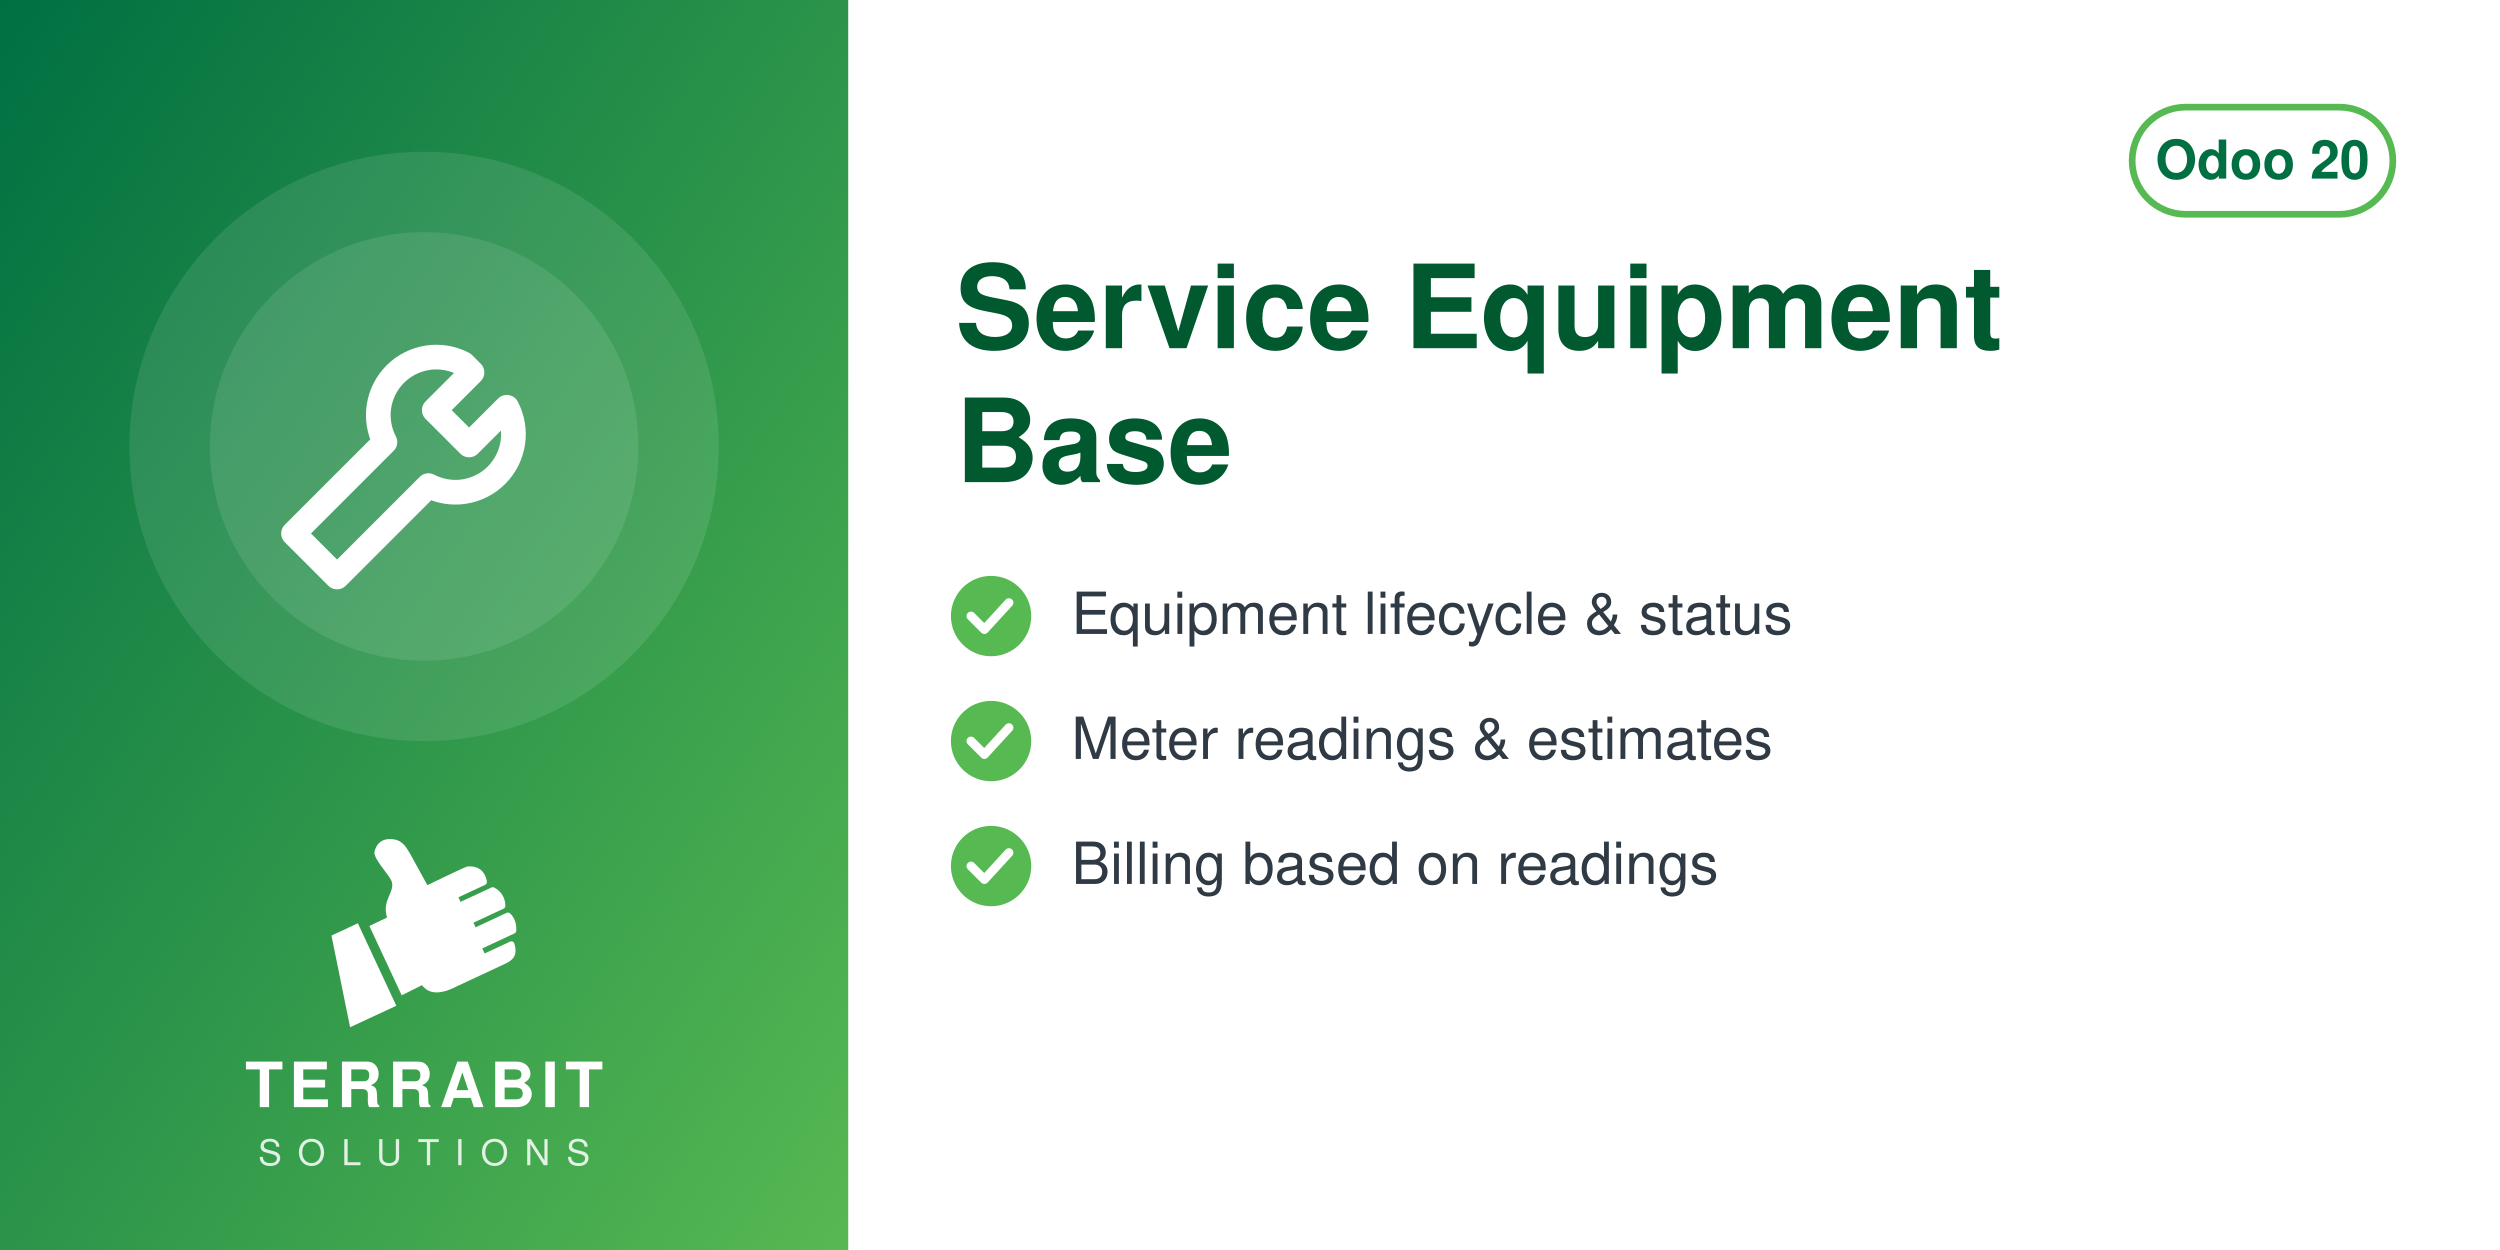
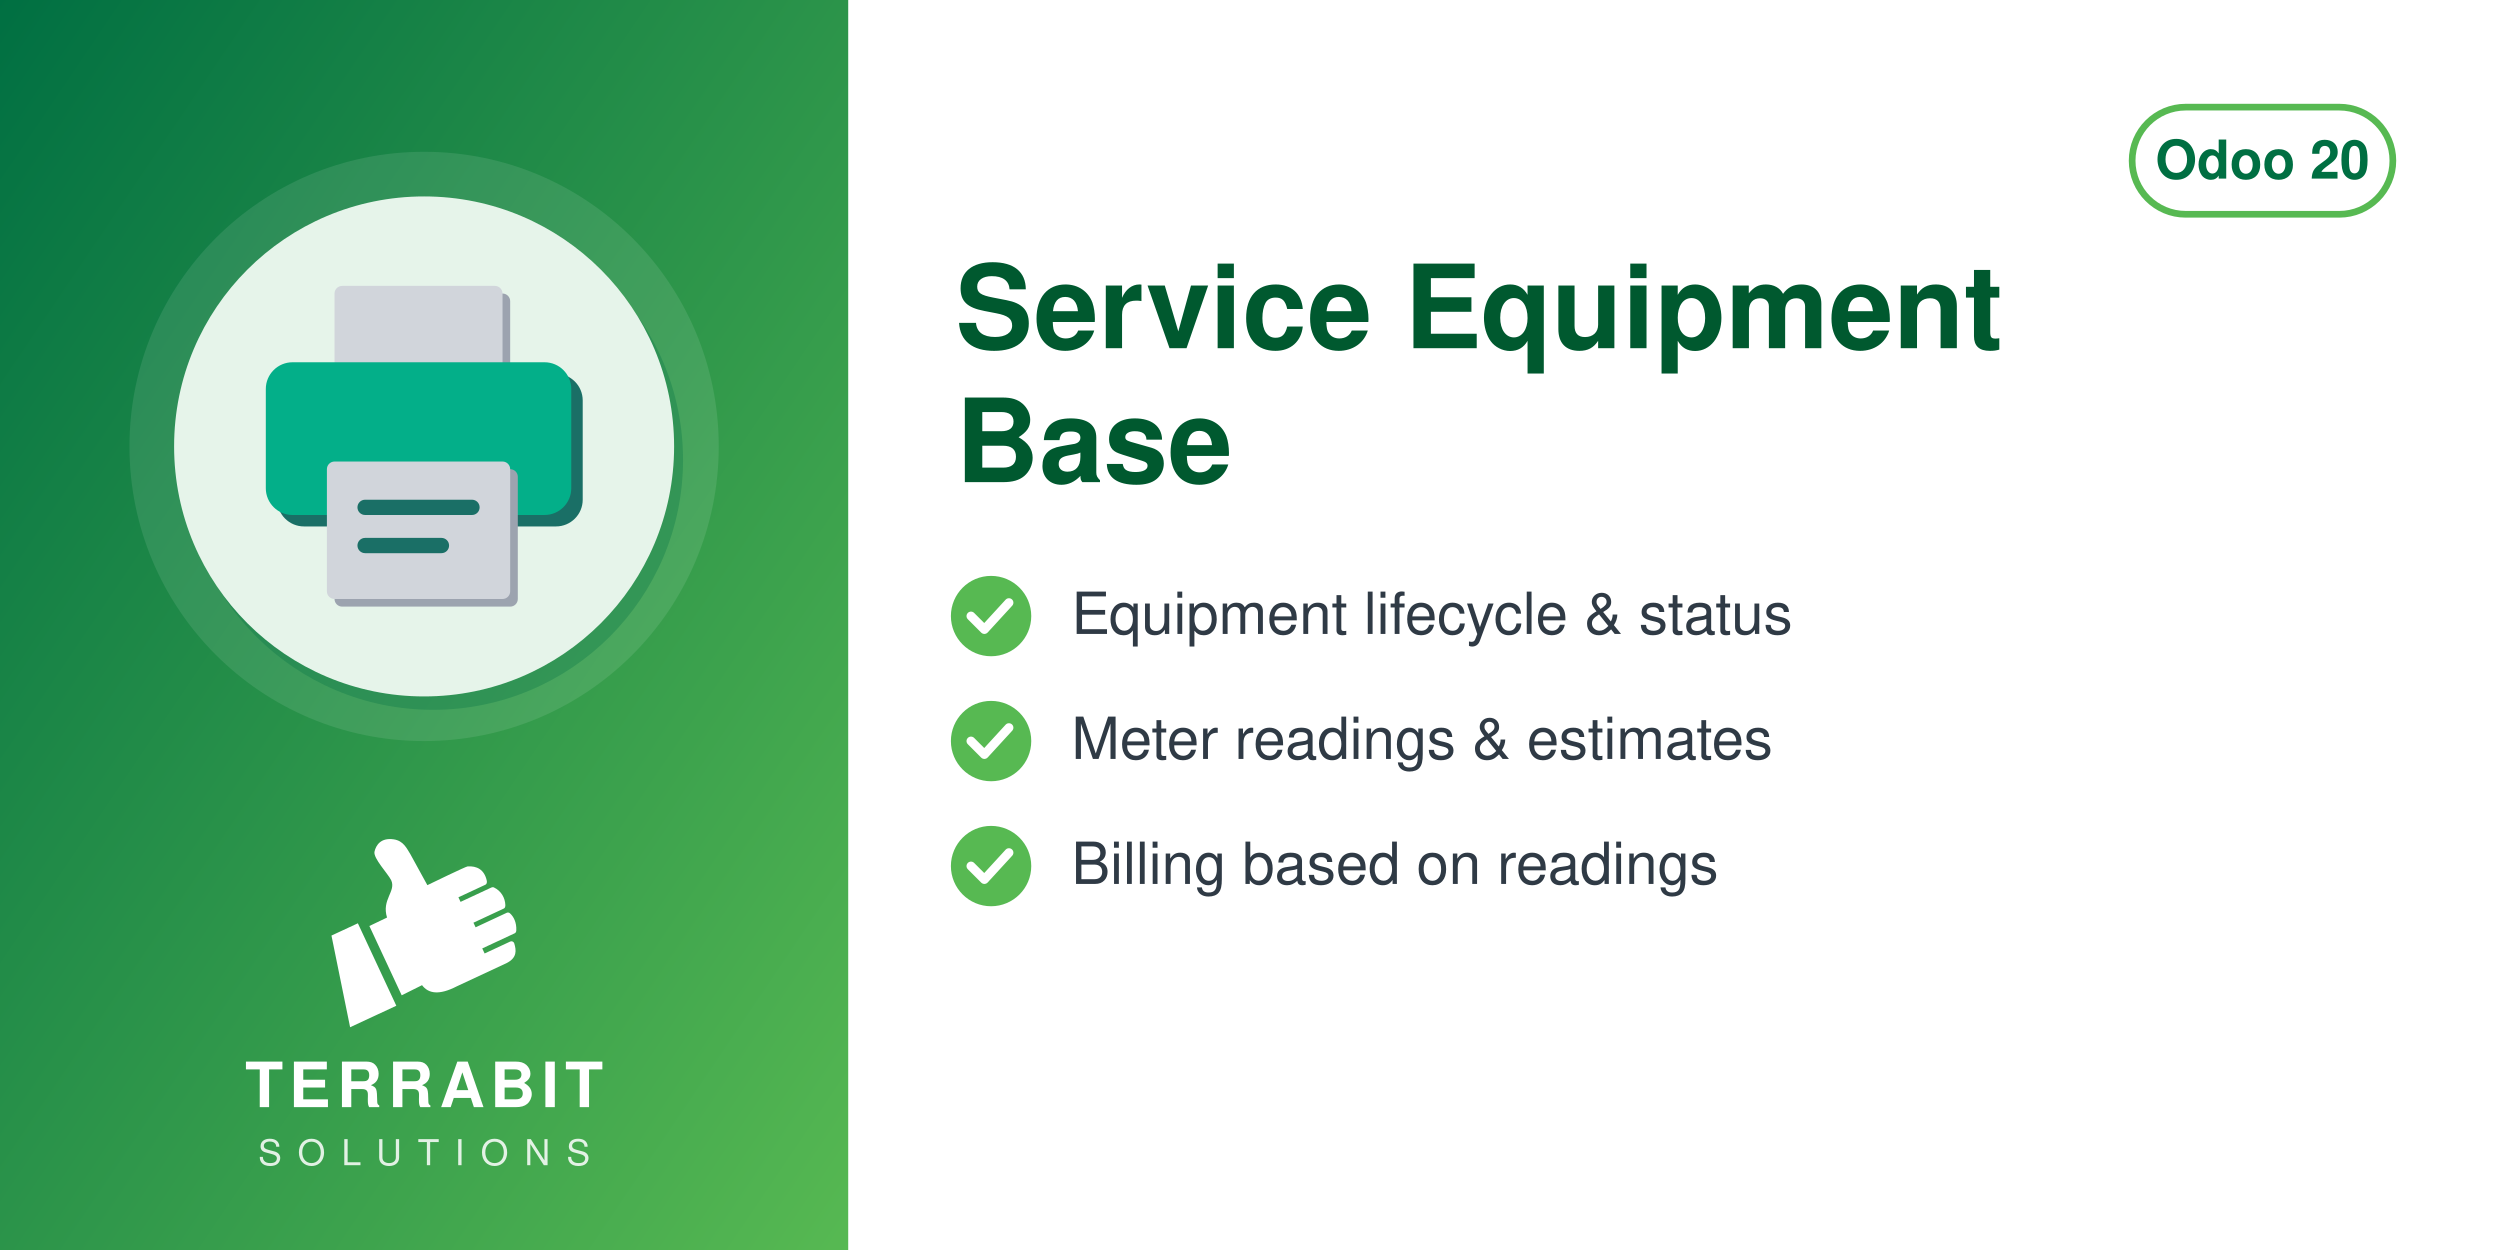
<svg xmlns="http://www.w3.org/2000/svg" width="560" height="280" viewBox="0 0 560 280">
  <defs>
    <linearGradient id="g" x1="0" y1="0" x2="1" y2="1">
      <stop offset="0" stop-color="#006F42" />
      <stop offset="1" stop-color="#57B952" />
    </linearGradient>
  </defs>
  <rect width="560" height="280" fill="#FFFFFF" />
  <rect width="190" height="280" fill="url(#g)" />
  <circle cx="95.0" cy="100" r="66" fill="white" opacity="0.10" />
-   <circle cx="95.0" cy="100" r="48" fill="white" opacity="0.10" />
-   <svg x="56.0" y="61.0" width="78" height="78" viewBox="0 0 24 24">
-     <g fill="none" stroke="white" stroke-width="1.7" stroke-linecap="round" stroke-linejoin="round">
-       <path d="M14.7 6.3a4 4 0 0 0-5.4 5.4L3 18l3 3 6.3-6.3a4 4 0 0 0 5.4-5.4l-2.6 2.6-2.4-2.4 2.6-2.6z" />
+   <circle cx="97.0" cy="103" r="56" fill="#006F42" opacity="0.30" />
+   <circle cx="95.0" cy="100" r="56" fill="#E6F4EA" />
+   <svg x="54.0" y="59.0" width="82" height="82" viewBox="0 0 100 100" preserveAspectRatio="xMidYMid meet">
+     <g transform="translate(0.50,-0.11) scale(1.043)">
+       <g transform="translate(2,2)" fill="#9CA3AF">
+         <rect x="24" y="6" width="44" height="24" rx="2" />
+       </g>
+       <g fill="#D1D5DB">
+         <rect x="24" y="6" width="44" height="24" rx="2" />
+       </g>
+       <g transform="translate(3,3)" fill="#1A6F66">
+         <rect x="6" y="26" width="80" height="40" rx="7" />
+       </g>
+       <g fill="#03AF89">
+         <rect x="6" y="26" width="80" height="40" rx="7" />
+       </g>
+       <g transform="translate(2,2)" fill="#9CA3AF">
+         <rect x="22" y="52" width="48" height="36" rx="2" />
+       </g>
+       <g fill="#D1D5DB">
+         <rect x="22" y="52" width="48" height="36" rx="2" />
+       </g>
+       <g fill="#1A6F66">
+         <rect x="30" y="62" width="32" height="4" rx="2" />
+         <rect x="30" y="72" width="24" height="4" rx="2" />
+       </g>
    </g>
  </svg>
  <svg x="72.0" y="186" width="46" height="46" viewBox="4045 2535 3400 3400" preserveAspectRatio="xMidYMid meet">
    <path fill="#FFFFFF" d="M4648.32 4073.59l636.59 1365.17 -765.09 355.96 -308.63 -1517.87 437.13 -203.26zm725.61 1192.32l336.75 -167.88c105.65,140.85 282.69,170.72 576.82,18.8l819.92 -382.33c181.4,-90.13 164.26,-214.57 130.07,-328.43 -4.28,-14.25 -13.68,-24.81 -27.34,-30.7 -13.67,-5.89 -27.61,-5.11 -41.09,1.18l-422.32 196.93 -39.04 -83.72 538.07 -250.91c16.64,-7.76 24.7,-27.69 25.58,-46.04 6.48,-134.33 -44.36,-230.89 -105.84,-285.23 -15.2,-13.44 -35.71,-15.59 -54.12,-7l-513.92 239.64 -35.6 -76.34 506.31 -236.1c17.69,-8.25 22.52,-36.93 21.83,-56.45 -4.1,-117.31 -67.62,-232.74 -187.72,-290.66 -13.94,-6.72 -28.64,-6.36 -42.69,0.19l-511.21 238.38 -35.37 -75.86 448.98 -209.36c20.44,-9.53 25.81,-42.28 21.02,-64.32 -41.02,-189.07 -167.92,-247.8 -318.14,-237.87 -29.39,1.94 -589.86,273.16 -665.95,310.54l-281.84 -513.57c-59.06,-93.13 -112.7,-221.7 -276.47,-245.13 -211.24,-30.22 -291.56,94.38 -316.89,203.13 -25.32,108.75 223.84,365.99 276.05,473.69 85.52,184.27 -161.86,318.11 -68.41,617.99l-292.54 139.94 535.09 1147.51z" />
  </svg>
  <text x="95.0" y="248" text-anchor="middle" font-family="Helvetica,Arial,sans-serif" font-size="14" font-weight="800" letter-spacing="1.4" fill="white">TERRABIT</text>
  <text x="95.0" y="261" text-anchor="middle" font-family="Helvetica,Arial,sans-serif" font-size="8" font-weight="500" letter-spacing="3.6" fill="white" opacity="0.85">SOLUTIONS</text>
  <g>
    <rect x="477.6" y="24" width="58.4" height="24" rx="12" fill="none" stroke="#57B952" stroke-width="1.5" />
    <text x="506.8" y="40" text-anchor="middle" font-family="Helvetica,Arial,sans-serif" font-size="12" font-weight="700" fill="#006F42">Odoo 20</text>
  </g>
  <text x="214" y="78" font-family="Helvetica,Arial,sans-serif" font-size="26" font-weight="700" fill="#00592F">Service Equipment</text>
  <text x="214" y="108" font-family="Helvetica,Arial,sans-serif" font-size="26" font-weight="700" fill="#00592F">Base</text>
  <circle cx="222" cy="138" r="9" fill="#57B952" />
  <path d="M217.5 138 l3 3 l5.5 -6" fill="none" stroke="white" stroke-width="2" stroke-linecap="round" stroke-linejoin="round" />
  <text x="240" y="142" font-family="Helvetica,Arial,sans-serif" font-size="13" fill="#2F3A45">Equipment lifecycle &amp; status</text>
  <circle cx="222" cy="166" r="9" fill="#57B952" />
  <path d="M217.5 166 l3 3 l5.5 -6" fill="none" stroke="white" stroke-width="2" stroke-linecap="round" stroke-linejoin="round" />
  <text x="240" y="170" font-family="Helvetica,Arial,sans-serif" font-size="13" fill="#2F3A45">Meter readings &amp; estimates</text>
  <circle cx="222" cy="194" r="9" fill="#57B952" />
  <path d="M217.5 194 l3 3 l5.5 -6" fill="none" stroke="white" stroke-width="2" stroke-linecap="round" stroke-linejoin="round" />
  <text x="240" y="198" font-family="Helvetica,Arial,sans-serif" font-size="13" fill="#2F3A45">Billing based on readings</text>
</svg>
